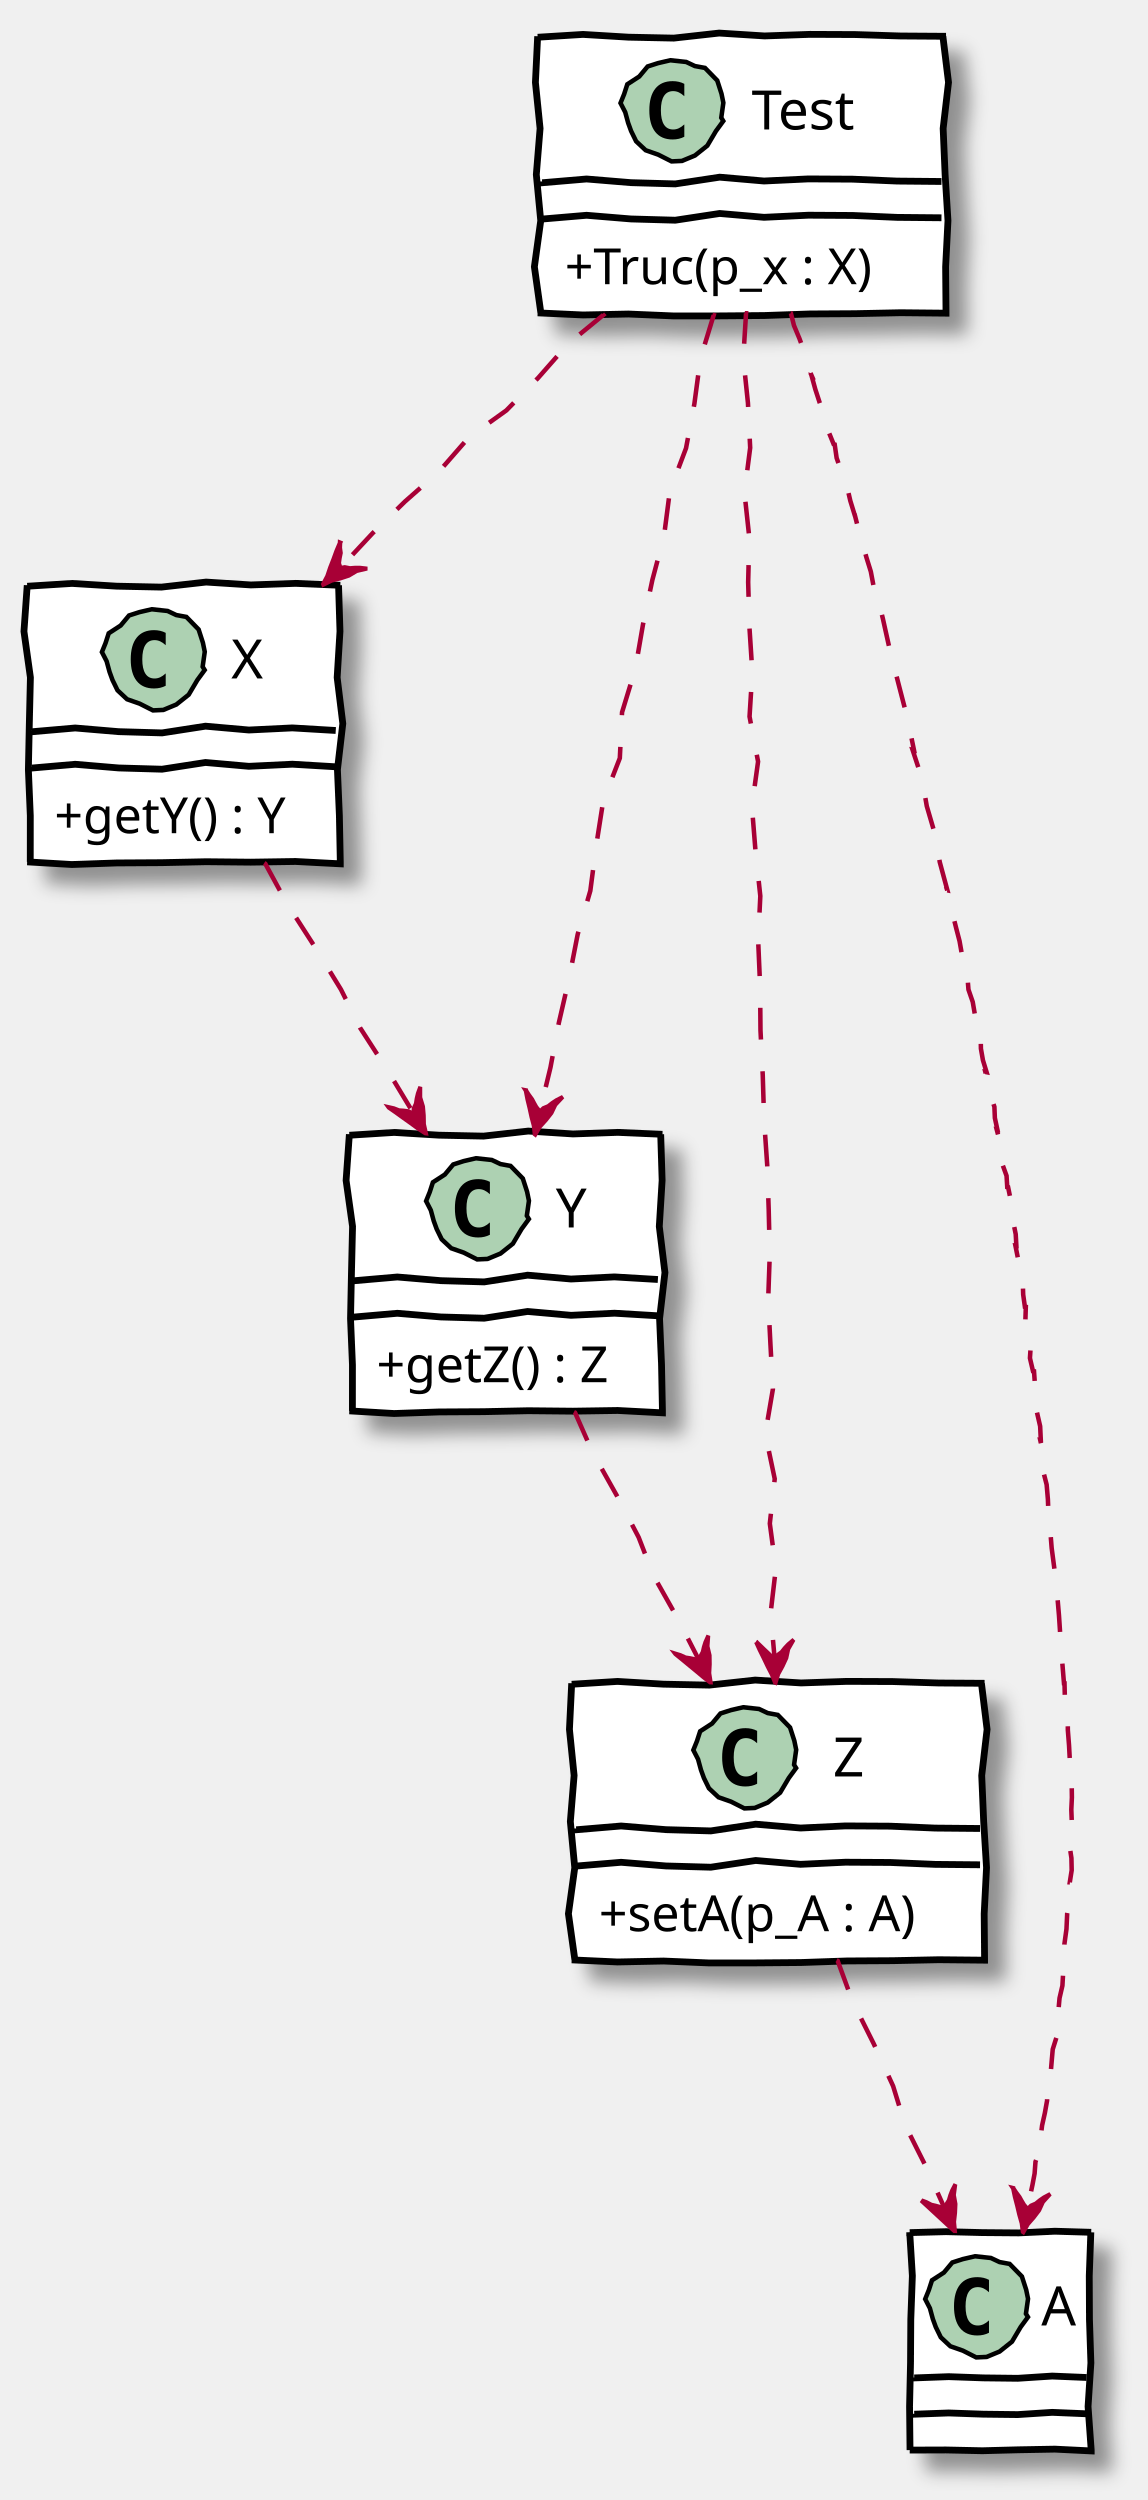
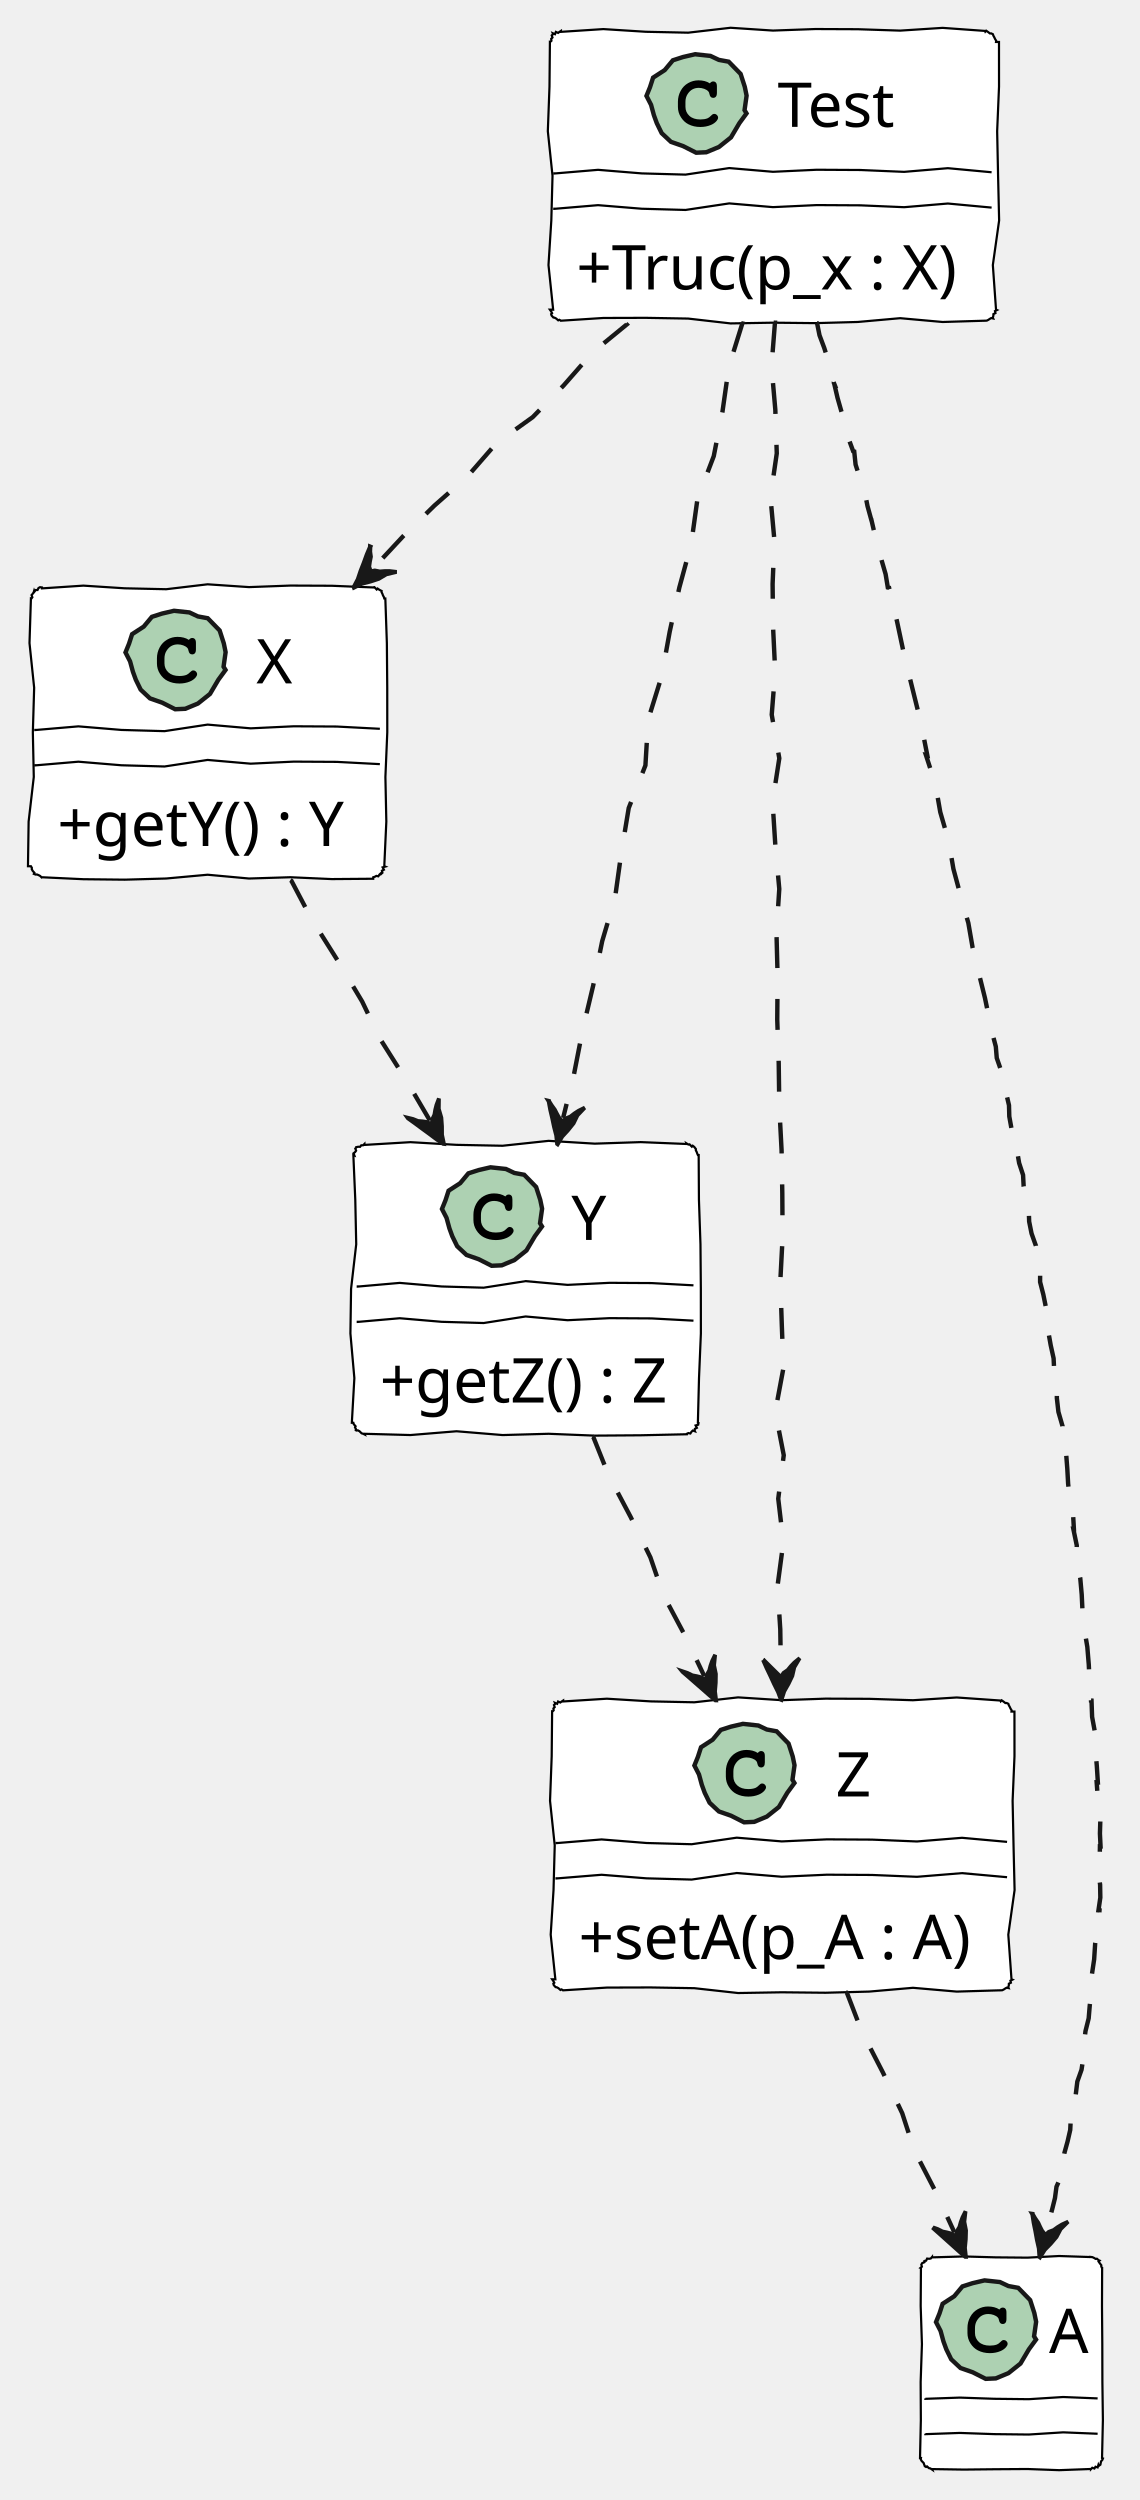
- <svg xmlns="http://www.w3.org/2000/svg" contentScriptType="application/ecmascript" contentStyleType="text/css" height="551px" preserveAspectRatio="none" style="width:253px;height:551px;" version="1.1" viewBox="0 0 253 551" width="253px" zoomAndPan="magnify">
-   <defs>
-     <filter height="300%" id="fm6v992cgkgsv" width="300%" x="-1" y="-1">
-       <feGaussianBlur result="blurOut" stdDeviation="2.0" />
-       <feColorMatrix in="blurOut" result="blurOut2" type="matrix" values="0 0 0 0 0 0 0 0 0 0 0 0 0 0 0 0 0 0 .4 0" />
-       <feOffset dx="4.0" dy="4.0" in="blurOut2" result="blurOut3" />
-       <feBlend in="SourceGraphic" in2="blurOut3" mode="normal" />
-     </filter>
-   </defs>
+ <svg xmlns="http://www.w3.org/2000/svg" contentStyleType="text/css" height="566px" preserveAspectRatio="none" style="width:258px;height:566px;background:#FFFFFF;" version="1.1" viewBox="0 0 258 566" width="258px" zoomAndPan="magnify">
+   <defs />
  <g>
-     <polygon fill="#FFFFFF" filter="url(#fm6v992cgkgsv)" points="118.5,8,118.5,8.21,128.5,7.586,138.5,8.193,148.5,8.4,158.5,7.287,168.5,7.922,178.5,7.574,188.5,7.617,198.5,7.932,208.5,8,207.809,8,209.054,18.159,207.87,28.318,208.302,38.477,208.932,48.637,208.414,58.796,208.5,68.955,208.5,69.023,198.5,68.923,188.5,69.134,178.5,69.194,168.5,69.541,158.5,69.626,148.5,69.634,138.5,69.21,128.5,69.419,118.5,68.955,119.202,68.955,117.779,58.796,119.178,48.637,118.204,38.477,119.034,28.318,118.005,18.159,118.5,8" style="stroke: #000000; stroke-width: 1.5;" />
-     <polygon fill="#ADD1B2" points="159.411,26.676,157.798,28.879,155.891,32.106,153.164,34.28,150.297,35.47,148.012,35.573,145.075,34.086,142.303,33.114,140.2,31.141,139.096,28.883,138.442,27.084,137.801,24.736,136.76,22.715,137.56,20.741,138.26,18.579,140.889,16.869,142.739,14.651,145.028,13.914,147.75,13.28,151.24,13.657,153.152,14.559,155.375,14.967,158.077,17.736,159.019,20.659,159.429,22.653,158.965,25.94" style="stroke: #000000; stroke-width: 1.0;" />
-     <path d="M150.823,30.143 Q150.242,30.442 149.603,30.591 Q148.964,30.741 148.258,30.741 Q145.751,30.741 144.431,29.089 Q143.112,27.437 143.112,24.316 Q143.112,21.186 144.431,19.535 Q145.751,17.883 148.258,17.883 Q148.964,17.883 149.611,18.032 Q150.259,18.182 150.823,18.48 L150.823,21.203 Q150.192,20.622 149.599,20.352 Q149.005,20.082 148.374,20.082 Q147.03,20.082 146.345,21.149 Q145.66,22.216 145.66,24.316 Q145.66,26.408 146.345,27.474 Q147.03,28.541 148.374,28.541 Q149.005,28.541 149.599,28.271 Q150.192,28.002 150.823,27.42 Z " />
-     <text fill="#000000" font-family="sans-serif" font-size="12" lengthAdjust="spacingAndGlyphs" textLength="25" x="165.65" y="28.535">Test</text>
-     <path d="M119.5,40 L119.5,40.28 L129.278,39.448 L139.056,40.258 L148.833,40.533 L158.611,39.049 L168.389,39.896 L178.167,39.431 L187.944,39.489 L197.722,39.909 L207.5,40 " fill="#FFFFFF" style="stroke: #000000; stroke-width: 1.5;" />
-     <path d="M119.5,48 L119.5,48.28 L129.278,47.448 L139.056,48.258 L148.833,48.533 L158.611,47.049 L168.389,47.896 L178.167,47.431 L187.944,47.489 L197.722,47.909 L207.5,48 " fill="#FFFFFF" style="stroke: #000000; stroke-width: 1.5;" />
-     <text fill="#000000" font-family="sans-serif" font-size="11" lengthAdjust="spacingAndGlyphs" textLength="78" x="124.5" y="62.635">+Truc(p_x : X)</text>
-     <polygon fill="#FFFFFF" filter="url(#fm6v992cgkgsv)" points="6,129,6,129.21,15.857,128.586,25.714,129.193,35.571,129.4,45.429,128.287,55.286,128.922,65.143,128.573,75,129,74.617,129,74.932,139.159,74.309,149.318,75.554,159.477,74.37,169.637,74.802,179.796,75,189.955,75,190.387,65.143,189.869,55.286,190.023,45.429,189.923,35.571,190.134,25.714,190.194,15.857,190.541,6,189.955,6.671,189.955,6.679,179.796,6.255,169.637,6.464,159.477,6.702,149.318,5.279,139.159,6,129" style="stroke: #000000; stroke-width: 1.5;" />
-     <polygon fill="#ADD1B2" points="45.111,147.676,43.498,149.879,41.591,153.106,38.864,155.28,35.997,156.47,33.712,156.573,30.775,155.085,28.003,154.114,25.899,152.141,24.796,149.883,24.142,148.084,23.501,145.736,22.46,143.714,23.26,141.741,23.96,139.579,26.589,137.869,28.439,135.651,30.728,134.914,33.45,134.28,36.94,134.657,38.852,135.559,41.075,135.967,43.777,138.736,44.719,141.659,45.129,143.653,44.665,146.94" style="stroke: #000000; stroke-width: 1.0;" />
-     <path d="M36.523,151.143 Q35.942,151.442 35.303,151.591 Q34.664,151.741 33.958,151.741 Q31.451,151.741 30.131,150.089 Q28.812,148.437 28.812,145.316 Q28.812,142.186 30.131,140.535 Q31.451,138.883 33.958,138.883 Q34.664,138.883 35.311,139.032 Q35.959,139.182 36.523,139.481 L36.523,142.203 Q35.892,141.622 35.299,141.352 Q34.705,141.083 34.074,141.083 Q32.73,141.083 32.045,142.149 Q31.36,143.216 31.36,145.316 Q31.36,147.408 32.045,148.474 Q32.73,149.541 34.074,149.541 Q34.705,149.541 35.299,149.271 Q35.892,149.001 36.523,148.42 Z " />
-     <text fill="#000000" font-family="sans-serif" font-size="12" lengthAdjust="spacingAndGlyphs" textLength="8" x="50.95" y="149.535">X</text>
-     <path d="M7,161 L7,161.28 L16.571,160.448 L26.143,161.258 L35.714,161.533 L45.286,160.049 L54.857,160.896 L64.429,160.431 L74,161 " fill="#FFFFFF" style="stroke: #000000; stroke-width: 1.5;" />
-     <path d="M7,169 L7,169.28 L16.571,168.448 L26.143,169.258 L35.714,169.533 L45.286,168.049 L54.857,168.896 L64.429,168.431 L74,169 " fill="#FFFFFF" style="stroke: #000000; stroke-width: 1.5;" />
-     <text fill="#000000" font-family="sans-serif" font-size="11" lengthAdjust="spacingAndGlyphs" textLength="57" x="12" y="183.635">+getY() : Y</text>
-     <polygon fill="#FFFFFF" filter="url(#fm6v992cgkgsv)" points="200.5,492,200.5,492.07,208.5,491.862,216.5,492.064,224.5,492.133,232.5,491.762,240.5,492,240.422,492,240.073,501.6,240.117,511.2,240.432,520.8,239.809,530.4,240.5,540,240.5,540.184,232.5,539.79,224.5,539.934,216.5,540.144,208.5,539.971,200.5,540,200.568,540,200.468,530.4,200.679,520.8,200.739,511.2,201.086,501.6,200.5,492" style="stroke: #000000; stroke-width: 1.5;" />
-     <polygon fill="#ADD1B2" points="226.561,510.676,224.948,512.879,223.041,516.106,220.314,518.28,217.447,519.47,215.162,519.573,212.225,518.086,209.453,517.114,207.35,515.141,206.246,512.883,205.592,511.084,204.951,508.736,203.91,506.714,204.71,504.741,205.41,502.579,208.039,500.87,209.889,498.651,212.178,497.914,214.9,497.28,218.39,497.657,220.302,498.558,222.525,498.967,225.227,501.736,226.169,504.659,226.579,506.653,226.115,509.94" style="stroke: #000000; stroke-width: 1.0;" />
-     <path d="M217.973,514.143 Q217.392,514.442 216.753,514.591 Q216.114,514.741 215.408,514.741 Q212.901,514.741 211.582,513.089 Q210.262,511.437 210.262,508.316 Q210.262,505.187 211.582,503.535 Q212.901,501.883 215.408,501.883 Q216.114,501.883 216.761,502.032 Q217.409,502.182 217.973,502.481 L217.973,505.203 Q217.342,504.622 216.749,504.352 Q216.155,504.082 215.524,504.082 Q214.18,504.082 213.495,505.149 Q212.81,506.216 212.81,508.316 Q212.81,510.408 213.495,511.474 Q214.18,512.541 215.524,512.541 Q216.155,512.541 216.749,512.271 Q217.342,512.001 217.973,511.42 Z " />
-     <text fill="#000000" font-family="sans-serif" font-size="12" lengthAdjust="spacingAndGlyphs" textLength="8" x="229.5" y="512.535">A</text>
-     <path d="M201.5,524 L201.5,524.093 L209.1,523.816 L216.7,524.086 L224.3,524.178 L231.9,523.683 L239.5,524 " fill="#FFFFFF" style="stroke: #000000; stroke-width: 1.5;" />
-     <path d="M201.5,532 L201.5,532.093 L209.1,531.816 L216.7,532.086 L224.3,532.178 L231.9,531.683 L239.5,532 " fill="#FFFFFF" style="stroke: #000000; stroke-width: 1.5;" />
-     <polygon fill="#FFFFFF" filter="url(#fm6v992cgkgsv)" points="77,250,77,250.21,86.857,249.586,96.714,250.193,106.571,250.4,116.429,249.287,126.286,249.922,136.143,249.573,146,250,145.617,250,145.932,260.159,145.309,270.318,146.554,280.478,145.37,290.637,145.802,300.796,146,310.955,146,311.387,136.143,310.869,126.286,311.023,116.429,310.923,106.571,311.134,96.714,311.194,86.857,311.541,77,310.955,77.671,310.955,77.679,300.796,77.255,290.637,77.464,280.478,77.702,270.318,76.279,260.159,77,250" style="stroke: #000000; stroke-width: 1.5;" />
-     <polygon fill="#ADD1B2" points="116.561,268.676,114.948,270.879,113.041,274.106,110.314,276.28,107.447,277.47,105.162,277.573,102.225,276.086,99.453,275.114,97.35,273.141,96.246,270.883,95.592,269.084,94.951,266.736,93.91,264.714,94.71,262.741,95.41,260.579,98.039,258.87,99.889,256.651,102.178,255.914,104.9,255.28,108.39,255.657,110.302,256.558,112.525,256.967,115.227,259.736,116.169,262.659,116.579,264.653,116.115,267.94" style="stroke: #000000; stroke-width: 1.0;" />
-     <path d="M107.973,272.143 Q107.392,272.442 106.753,272.591 Q106.114,272.741 105.408,272.741 Q102.901,272.741 101.582,271.089 Q100.262,269.437 100.262,266.316 Q100.262,263.187 101.582,261.535 Q102.901,259.883 105.408,259.883 Q106.114,259.883 106.761,260.032 Q107.409,260.182 107.973,260.481 L107.973,263.203 Q107.342,262.622 106.749,262.352 Q106.155,262.082 105.524,262.082 Q104.18,262.082 103.495,263.149 Q102.81,264.216 102.81,266.316 Q102.81,268.408 103.495,269.474 Q104.18,270.541 105.524,270.541 Q106.155,270.541 106.749,270.271 Q107.342,270.002 107.973,269.42 Z " />
-     <text fill="#000000" font-family="sans-serif" font-size="12" lengthAdjust="spacingAndGlyphs" textLength="7" x="122.5" y="270.535">Y</text>
-     <path d="M78,282 L78,282.28 L87.571,281.448 L97.143,282.258 L106.714,282.533 L116.286,281.049 L125.857,281.896 L135.429,281.431 L145,282 " fill="#FFFFFF" style="stroke: #000000; stroke-width: 1.5;" />
-     <path d="M78,290 L78,290.28 L87.571,289.448 L97.143,290.258 L106.714,290.533 L116.286,289.049 L125.857,289.896 L135.429,289.431 L145,290 " fill="#FFFFFF" style="stroke: #000000; stroke-width: 1.5;" />
-     <text fill="#000000" font-family="sans-serif" font-size="11" lengthAdjust="spacingAndGlyphs" textLength="57" x="83" y="304.635">+getZ() : Z</text>
-     <polygon fill="#FFFFFF" filter="url(#fm6v992cgkgsv)" points="126,371,126,371.21,136.111,370.586,146.222,371.193,156.333,371.4,166.444,370.287,176.556,370.922,186.667,370.574,196.778,370.616,206.889,370.932,217,371,216.309,371,217.554,381.159,216.37,391.318,216.802,401.478,217.432,411.637,216.914,421.796,217,431.955,217,432.023,206.889,431.923,196.778,432.134,186.667,432.194,176.556,432.541,166.444,432.626,156.333,432.634,146.222,432.21,136.111,432.419,126,431.955,126.702,431.955,125.279,421.796,126.678,411.637,125.704,401.478,126.534,391.318,125.505,381.159,126,371" style="stroke: #000000; stroke-width: 1.5;" />
-     <polygon fill="#ADD1B2" points="175.461,389.676,173.848,391.879,171.941,395.106,169.214,397.28,166.347,398.47,164.062,398.573,161.125,397.086,158.353,396.114,156.25,394.141,155.146,391.883,154.492,390.084,153.851,387.736,152.81,385.714,153.61,383.741,154.31,381.579,156.939,379.87,158.789,377.651,161.078,376.914,163.8,376.28,167.29,376.657,169.202,377.558,171.425,377.967,174.127,380.736,175.069,383.659,175.479,385.653,175.015,388.94" style="stroke: #000000; stroke-width: 1.0;" />
-     <path d="M166.873,393.143 Q166.292,393.442 165.653,393.591 Q165.014,393.741 164.308,393.741 Q161.801,393.741 160.482,392.089 Q159.162,390.437 159.162,387.316 Q159.162,384.187 160.482,382.535 Q161.801,380.883 164.308,380.883 Q165.014,380.883 165.661,381.032 Q166.309,381.182 166.873,381.481 L166.873,384.203 Q166.242,383.622 165.649,383.352 Q165.055,383.082 164.424,383.082 Q163.08,383.082 162.395,384.149 Q161.71,385.216 161.71,387.316 Q161.71,389.408 162.395,390.474 Q163.08,391.541 164.424,391.541 Q165.055,391.541 165.649,391.271 Q166.242,391.002 166.873,390.42 Z " />
-     <text fill="#000000" font-family="sans-serif" font-size="12" lengthAdjust="spacingAndGlyphs" textLength="7" x="183.6" y="391.535">Z</text>
-     <path d="M127,403 L127,403.28 L136.889,402.448 L146.778,403.258 L156.667,403.533 L166.556,402.049 L176.444,402.896 L186.333,402.431 L196.222,402.489 L206.111,402.909 L216,403 " fill="#FFFFFF" style="stroke: #000000; stroke-width: 1.5;" />
-     <path d="M127,411 L127,411.28 L136.889,410.448 L146.778,411.258 L156.667,411.533 L166.556,410.049 L176.444,410.896 L186.333,410.431 L196.222,410.489 L206.111,410.909 L216,411 " fill="#FFFFFF" style="stroke: #000000; stroke-width: 1.5;" />
-     <text fill="#000000" font-family="sans-serif" font-size="11" lengthAdjust="spacingAndGlyphs" textLength="79" x="132" y="425.635">+setA(p_A : A)</text>
-     <path d="M132.78,69.22 L132.975,69.421 L125.21,75.775 L118.587,83.31 L111.592,90.46 L103.374,96.346 L96.777,103.908 L89.267,110.526 L82.121,117.52 L75.29,124.84 " fill="none" style="stroke: #A80036; stroke-width: 1.0; stroke-dasharray: 7.0,7.0;" />
-     <polygon fill="#A80036" points="71.26,128.74,71.284,128.806,73.062,127.933,74.981,127.446,76.855,126.833,78.577,125.807,80.508,125.353,80.508,125.327,79.375,125.193,78.244,125.189,77.114,125.276,75.98,125.05,74.852,125.262,75.037,125.265,74.66,124.127,74.823,122.998,75.051,121.871,74.897,120.737,74.943,119.606,74.964,119.614,74.197,121.429,73.525,123.282,72.807,125.116,72.178,126.986,71.26,128.74" style="stroke: #A80036; stroke-width: 1.0;" />
-     <path d="M174.23,69.03 L174.319,69.06 L174.992,71.734 L176.183,74.584 L177.206,77.376 L177.674,79.981 L178.91,82.846 L178.877,82.835 L179.694,85.797 L180.677,88.813 L181.775,91.865 L182.475,94.79 L183.732,97.894 L183.968,97.964 L184.392,100.936 L185.504,104.112 L186.7,107.314 L187.407,110.37 L188.371,113.503 L188.401,113.51 L189.183,116.599 L190.099,119.722 L190.951,122.828 L191.926,125.968 L192.5,129 L192.79,129.071 L194.583,136.345 L196.189,143.572 L198.069,150.867 L199.962,158.165 L201.448,165.363 L201.137,165.288 L203.213,171.605 L204.263,177.677 L206.094,183.935 L207.121,190.001 L208.806,196.224 L208.777,196.218 L209.761,199.088 L210.052,201.801 L210.752,204.607 L211.486,207.421 L211.972,210.179 L212.153,210.218 L212.544,212.835 L213.245,215.519 L213.445,218.095 L214.391,220.832 L214.841,223.462 L215.08,223.511 L215.555,226.071 L216.15,228.655 L216.193,231.128 L216.64,233.682 L217.445,236.309 L217.174,236.258 L217.894,238.833 L218.309,241.351 L219.167,243.952 L219.268,246.411 L219.819,248.954 L219.668,248.928 L220.354,251.506 L220.397,253.975 L220.897,256.521 L221.844,259.144 L221.995,261.631 L222.186,261.661 L222.72,264.27 L222.658,266.787 L223.342,269.42 L223.864,272.027 L224.007,274.576 L223.799,274.547 L224.341,277.26 L224.815,279.963 L225.422,282.684 L225.51,285.333 L225.888,288.023 L226.092,288.049 L226,290.829 L226.303,293.659 L227.18,296.561 L226.999,299.33 L227.672,302.206 L227.897,302.232 L228.107,305.248 L228.241,308.255 L228.547,311.282 L229.25,314.353 L229.392,317.361 L229.259,317.348 L229.991,320.66 L229.823,323.88 L230.678,327.206 L230.957,330.472 L231.081,333.722 L231.189,333.732 L231.785,341.18 L232.77,348.663 L233.404,356.114 L233.891,363.551 L234.5,371 L234.619,371.009 L234.702,374.421 L235.338,377.875 L235.349,381.281 L235.617,384.707 L235.801,388.126 L235.53,388.118 L235.705,390.795 L236.205,393.482 L236.244,396.154 L236.118,398.822 L236.221,401.496 L236.078,401.491 L236.036,404.167 L235.74,406.835 L236.141,409.525 L236.198,412.204 L235.781,414.868 L236.014,414.885 L235.833,418.317 L235.208,421.716 L235.051,425.15 L234.584,428.561 L234.5,432 L234.626,432.013 L234.316,434.815 L234.158,437.634 L233.519,440.402 L233.268,443.21 L233.035,446.021 L233.23,446.048 L232.892,448.891 L232.024,451.662 L231.772,454.517 L231.531,457.374 L231.072,460.201 L230.805,460.157 L230.777,462.975 L230.285,465.716 L229.678,468.438 L229.334,471.204 L228.822,473.941 L229.14,474 L228.219,476.456 L228.027,479.046 L227.548,481.584 L227.007,484.11 L226.49,486.64 " fill="none" style="stroke: #A80036; stroke-width: 1.0; stroke-dasharray: 7.0,7.0;" />
-     <polygon fill="#A80036" points="225.47,491.88,225.527,491.92,226.492,490.19,227.792,488.697,228.983,487.127,229.815,485.303,231.144,483.83,231.129,483.808,230.125,484.341,229.192,484.982,228.31,485.698,227.255,486.155,226.442,486.976,226.596,487.078,225.639,485.918,225.129,485.058,224.674,484.235,223.902,483.198,223.297,482.274,223.319,482.279,223.721,484.193,224.224,486.13,224.678,488.055,225.226,490.002,225.47,491.88" style="stroke: #A80036; stroke-width: 1.0;" />
-     <path d="M157.02,69.41 L157.294,69.469 L154.367,79.046 L153.045,88.97 L151.201,98.781 L147.637,108.22 L146.352,118.152 L143.784,127.806 L141.727,137.571 L140.024,147.413 L137.099,156.99 L136.608,167.094 L132.952,176.513 L131.402,186.387 L130.109,196.318 L127.322,205.925 L125.409,215.721 L123.165,225.445 L121.326,235.258 L118.98,244.96 " fill="none" style="stroke: #A80036; stroke-width: 1.0; stroke-dasharray: 7.0,7.0;" />
-     <polygon fill="#A80036" points="117.9,249.97,117.957,250.011,118.951,248.298,120.277,246.828,121.495,245.278,122.358,243.469,123.713,242.019,123.699,241.998,122.685,242.513,121.741,243.137,120.847,243.839,119.784,244.277,118.957,245.083,119.112,245.183,118.168,244.018,117.677,243.145,117.24,242.308,116.483,241.263,115.894,240.328,115.916,240.332,116.285,242.254,116.754,244.197,117.176,246.129,117.69,248.081,117.9,249.97" style="stroke: #A80036; stroke-width: 1.0;" />
-     <path d="M164.15,69.04 L164.43,69.046 L163.817,78.908 L164.846,88.806 L165.34,98.692 L164.075,108.539 L165.141,118.438 L164.895,128.307 L165.172,138.189 L165.811,148.078 L165.199,157.94 L167.078,167.856 L165.719,177.701 L166.514,187.594 L167.573,197.493 L167.102,207.357 L167.526,217.242 L167.611,227.119 L168.111,237.005 L168.411,246.887 L169.092,256.777 L169.424,266.66 L169.655,276.54 L169.307,286.408 L169.805,296.294 L170.342,306.181 L168.664,316.019 L170.749,325.94 L169.668,335.791 L170.994,345.696 L169.841,355.545 L170.72,365.44 " fill="none" style="stroke: #A80036; stroke-width: 1.0; stroke-dasharray: 7.0,7.0;" />
-     <polygon fill="#A80036" points="170.84,370.8,170.905,370.827,171.476,368.931,172.427,367.194,173.254,365.405,173.676,363.445,174.659,361.722,174.641,361.704,173.773,362.439,172.999,363.265,172.291,364.154,171.358,364.825,170.74,365.801,170.868,365.934,169.779,364.866,169.063,364.186,168.392,363.553,167.457,362.645,166.661,361.882,166.681,361.891,167.487,363.661,168.386,365.474,169.24,367.267,170.181,369.099,170.84,370.8" style="stroke: #A80036; stroke-width: 1.0;" />
-     <path d="M58.23,190.22 L58.471,190.364 L63.242,199.134 L69.425,208.745 L75.148,218.083 L79.36,226.519 L85.574,236.15 L91.15,245.4 " fill="none" style="stroke: #A80036; stroke-width: 1.0; stroke-dasharray: 7.0,7.0;" />
-     <polygon fill="#A80036" points="93.75,249.74,93.82,249.748,93.376,247.768,93.34,245.837,93.171,243.89,92.565,241.89,92.564,239.963,92.539,239.957,92.15,241.025,91.888,242.126,91.714,243.249,91.236,244.295,91.184,245.449,91.229,245.628,90.035,244.969,88.973,244.833,87.927,244.76,86.788,244.317,85.698,244.069,85.711,244.087,87.302,245.194,88.953,246.386,90.575,247.537,92.252,248.765,93.75,249.74" style="stroke: #A80036; stroke-width: 1.0;" />
-     <path d="M126.49,311.22 L126.74,311.346 L130.595,320.093 L135.917,329.579 L140.761,338.825 L144.034,347.279 L149.389,356.782 L154.08,365.95 " fill="none" style="stroke: #A80036; stroke-width: 1.0; stroke-dasharray: 7.0,7.0;" />
-     <polygon fill="#A80036" points="156.5,370.74,156.57,370.743,156.265,368.766,156.37,366.808,156.342,364.844,155.875,362.859,156.015,360.903,155.99,360.895,155.526,361.933,155.186,363.012,154.933,364.12,154.382,365.13,154.247,366.276,154.304,366.452,153.107,365.723,152.077,365.507,151.068,365.352,149.939,364.835,148.874,364.508,148.888,364.526,150.392,365.746,151.962,367.047,153.5,368.309,155.098,369.645,156.5,370.74" style="stroke: #A80036; stroke-width: 1.0;" />
-     <path d="M184.37,432.06 L184.627,432.172 L187.858,441.009 L192.596,450.503 L196.844,459.783 L199.478,468.36 L204.25,477.869 L208.34,487.08 " fill="none" style="stroke: #A80036; stroke-width: 1.0; stroke-dasharray: 7.0,7.0;" />
-     <polygon fill="#A80036" points="210.34,491.67,210.41,491.671,210.221,489.699,210.442,487.731,210.53,485.762,210.178,483.789,210.434,481.822,210.41,481.812,209.886,482.821,209.483,483.879,209.165,484.969,208.555,485.945,208.353,487.082,208.421,487.253,207.224,486.47,206.225,486.188,205.25,485.967,204.135,485.39,203.093,485,203.108,485.017,204.535,486.327,206.032,487.712,207.495,489.061,209.023,490.48,210.34,491.67" style="stroke: #A80036; stroke-width: 1.0;" />
+     <g id="elem_Test">
+       <polygon fill="#FFFFFF" points="127,7,127,7.21,136.6,6.586,146.2,7.193,155.8,7.4,165.4,6.287,175,6.922,184.6,6.574,194.2,6.617,203.8,6.932,213.4,6.309,223,7,223.071,7.17,223.273,6.952,223.682,7.232,224.116,7.572,224.403,7.559,224.768,7.732,224.789,7.741,224.904,8.082,225.116,8.462,225.281,8.823,225.534,9.221,225.5,9.5,226.171,9.5,226.179,19.602,225.755,29.703,225.964,39.805,226.202,49.906,224.779,60.008,225.5,70.109,225.709,70.196,225.262,70.425,225.371,70.885,224.908,71.107,224.893,71.515,224.768,71.877,224.862,72.106,224.408,72.009,224.074,72.203,223.75,72.421,223.407,72.591,223,72.609,223,72.606,213.4,72.897,203.8,72.037,194.2,72.894,184.6,73.158,175,73.054,165.4,73.222,155.8,72.126,146.2,71.957,136.6,71.988,127,72.609,126.993,72.591,126.621,72.402,126.38,72.526,125.917,72.116,125.542,71.918,125.232,71.877,125.302,71.906,124.88,71.439,124.779,71.104,124.993,70.899,124.781,70.519,124.5,70.109,125.234,70.109,124.178,60.008,124.819,49.906,125.09,39.805,124.028,29.703,124.404,19.602,124.5,9.5,124.539,9.516,124.847,9.23,124.792,8.792,125.082,8.498,124.915,8.015,125.232,7.732,125.146,7.524,125.65,7.741,125.848,7.219,126.358,7.45,126.673,7.21,127,7" style="stroke:#000000;stroke-width:0.5;" />
+       <polygon fill="#ADD1B2" points="169.011,25.676,167.398,27.879,165.491,31.106,162.764,33.28,159.897,34.47,157.612,34.573,154.675,33.086,151.903,32.114,149.799,30.141,148.696,27.883,148.042,26.084,147.401,23.736,146.36,21.715,147.16,19.741,147.86,17.579,150.489,15.87,152.339,13.651,154.628,12.914,157.35,12.28,160.84,12.657,162.752,13.559,164.975,13.967,167.677,16.736,168.619,19.659,169.029,21.653,168.565,24.94" style="stroke:#181818;stroke-width:1.0;" />
+       <path d="M160.716,18.875 Q160.872,18.656 161.059,18.547 Q161.247,18.438 161.466,18.438 Q161.841,18.438 162.075,18.695 Q162.309,18.953 162.309,19.562 L162.309,21.016 Q162.309,21.625 162.075,21.891 Q161.841,22.156 161.466,22.156 Q161.122,22.156 160.919,21.953 Q160.716,21.766 160.606,21.25 Q160.559,20.891 160.372,20.703 Q160.044,20.328 159.434,20.109 Q158.825,19.891 158.2,19.891 Q157.434,19.891 156.802,20.219 Q156.169,20.547 155.677,21.297 Q155.184,22.047 155.184,23.078 L155.184,24.172 Q155.184,25.406 156.075,26.227 Q156.966,27.047 158.559,27.047 Q159.497,27.047 160.153,26.797 Q160.544,26.641 160.966,26.203 Q161.231,25.938 161.38,25.859 Q161.528,25.781 161.731,25.781 Q162.059,25.781 162.317,26.039 Q162.575,26.297 162.575,26.641 Q162.575,26.984 162.231,27.391 Q161.731,27.969 160.934,28.297 Q159.856,28.75 158.559,28.75 Q157.044,28.75 155.841,28.125 Q154.856,27.625 154.169,26.555 Q153.481,25.484 153.481,24.203 L153.481,23.047 Q153.481,21.719 154.098,20.57 Q154.716,19.422 155.809,18.805 Q156.903,18.188 158.137,18.188 Q158.872,18.188 159.52,18.352 Q160.169,18.516 160.716,18.875 Z " fill="#000000" />
+       <text fill="#000000" font-family="sans-serif" font-size="14" lengthAdjust="spacing" textLength="28" x="176.05" y="28.729">Test</text>
+       <path d="M125.5,39 L125.5,39.28 L135.4,38.448 L145.3,39.258 L155.2,39.533 L165.1,38.049 L175,38.896 L184.9,38.431 L194.8,38.489 L204.7,38.909 L214.6,38.078 L224.5,39 " fill="#FFFFFF" style="stroke:#000000;stroke-width:0.5;" />
+       <path d="M125.5,47 L125.5,47.28 L135.4,46.448 L145.3,47.258 L155.2,47.533 L165.1,46.049 L175,46.896 L184.9,46.431 L194.8,46.489 L204.7,46.909 L214.6,46.078 L224.5,47 " fill="#FFFFFF" style="stroke:#000000;stroke-width:0.5;" />
+       <text fill="#000000" font-family="sans-serif" font-size="14" lengthAdjust="spacing" textLength="89" x="130.5" y="65.533">+Truc(p_x : X)</text>
+     </g>
+     <g id="elem_X">
+       <polygon fill="#FFFFFF" points="9.5,133,9.5,133.21,18.875,132.586,28.25,133.193,37.625,133.4,47,132.287,56.375,132.922,65.75,132.573,75.125,132.617,84.5,133,84.491,132.979,84.765,132.934,85.278,133.463,85.48,133.245,85.889,133.525,86.268,133.732,86.401,133.787,86.388,134.075,86.582,134.448,86.697,134.789,86.909,135.169,87,135.5,87.239,135.5,87.586,145.602,87.671,155.703,87.679,165.805,87.255,175.906,87.464,186.008,87,196.109,87.216,196.199,86.632,196.371,86.916,196.903,86.469,197.132,86.579,197.592,86.268,197.877,86.205,197.725,85.906,198.002,85.655,198.398,85.201,198.302,84.867,198.495,84.5,198.609,84.5,198.948,75.125,199.026,65.75,198.606,56.375,198.897,47,198.037,37.625,198.894,28.25,199.158,18.875,199.054,9.5,198.609,9.578,198.798,9.085,198.314,8.71,198.116,8.36,197.979,8.078,198.006,7.732,197.877,7.672,197.852,7.796,197.611,7.386,197.148,7.187,196.773,7.217,196.492,7,196.109,6.333,196.109,6.481,186.008,7.649,175.906,7.436,165.805,7.734,155.703,6.678,145.602,7,135.5,7.098,135.541,7.328,135.222,7.147,134.733,7.41,134.427,7.625,134.102,7.732,133.732,7.815,133.933,8.085,133.584,8.498,133.582,8.722,133.122,9.06,132.938,9.5,133" style="stroke:#000000;stroke-width:0.5;" />
+       <polygon fill="#ADD1B2" points="51.061,151.676,49.448,153.879,47.541,157.106,44.814,159.28,41.947,160.47,39.662,160.573,36.725,159.085,33.953,158.114,31.849,156.141,30.746,153.883,30.092,152.084,29.451,149.736,28.41,147.714,29.21,145.741,29.91,143.579,32.539,141.869,34.389,139.651,36.678,138.914,39.4,138.28,42.89,138.657,44.802,139.559,47.025,139.967,49.727,142.736,50.669,145.659,51.079,147.653,50.615,150.94" style="stroke:#181818;stroke-width:1.0;" />
+       <path d="M42.766,144.875 Q42.922,144.656 43.109,144.547 Q43.297,144.438 43.516,144.438 Q43.891,144.438 44.125,144.695 Q44.359,144.953 44.359,145.562 L44.359,147.016 Q44.359,147.625 44.125,147.891 Q43.891,148.156 43.516,148.156 Q43.172,148.156 42.969,147.953 Q42.766,147.766 42.656,147.25 Q42.609,146.891 42.422,146.703 Q42.094,146.328 41.484,146.109 Q40.875,145.891 40.25,145.891 Q39.484,145.891 38.852,146.219 Q38.219,146.547 37.727,147.297 Q37.234,148.047 37.234,149.078 L37.234,150.172 Q37.234,151.406 38.125,152.227 Q39.016,153.047 40.609,153.047 Q41.547,153.047 42.203,152.797 Q42.594,152.641 43.016,152.203 Q43.281,151.938 43.43,151.859 Q43.578,151.781 43.781,151.781 Q44.109,151.781 44.367,152.039 Q44.625,152.297 44.625,152.641 Q44.625,152.984 44.281,153.391 Q43.781,153.969 42.984,154.297 Q41.906,154.75 40.609,154.75 Q39.094,154.75 37.891,154.125 Q36.906,153.625 36.219,152.555 Q35.531,151.484 35.531,150.203 L35.531,149.047 Q35.531,147.719 36.148,146.57 Q36.766,145.422 37.859,144.805 Q38.953,144.188 40.188,144.188 Q40.922,144.188 41.57,144.352 Q42.219,144.516 42.766,144.875 Z " fill="#000000" />
+       <text fill="#000000" font-family="sans-serif" font-size="14" lengthAdjust="spacing" textLength="8" x="58" y="154.728">X</text>
+       <path d="M8,165 L8,165.28 L17.75,164.448 L27.5,165.258 L37.25,165.533 L47,164.049 L56.75,164.896 L66.5,164.431 L76.25,164.489 L86,165 " fill="#FFFFFF" style="stroke:#000000;stroke-width:0.5;" />
+       <path d="M8,173 L8,173.28 L17.75,172.448 L27.5,173.258 L37.25,173.533 L47,172.049 L56.75,172.896 L66.5,172.431 L76.25,172.489 L86,173 " fill="#FFFFFF" style="stroke:#000000;stroke-width:0.5;" />
+       <text fill="#000000" font-family="sans-serif" font-size="14" lengthAdjust="spacing" textLength="68" x="13" y="191.533">+getY() : Y</text>
+     </g>
+     <g id="elem_A">
+       <polygon fill="#FFFFFF" points="211,511,211,511.07,218.2,510.862,225.4,511.064,232.6,511.133,239.8,510.762,247,511,246.99,510.976,247.299,511.015,247.658,511.175,248.052,511.418,248.326,511.373,248.768,511.732,248.938,511.803,248.72,512.005,249,512.414,249.34,512.848,249.327,513.135,249.5,513.5,249.523,513.5,249.489,522.1,249.56,530.7,249.58,539.3,249.695,547.9,249.5,556.5,249.707,556.586,249.563,556.94,249.286,557.24,249.203,557.62,249.131,558.004,248.768,558.268,248.676,558.046,248.501,558.623,248.023,558.469,247.775,558.871,247.29,558.701,247,559,247,558.977,239.8,559.247,232.6,558.984,225.4,559.035,218.2,559.113,211,559,211.053,559.128,210.646,558.852,210.329,558.796,209.866,558.384,209.622,558.502,209.232,558.268,209.401,558.338,209.223,557.971,209.128,557.639,208.644,557.145,208.446,556.77,208.5,556.5,208.293,556.5,208.48,547.9,208.435,539.3,208.727,530.7,208.442,522.1,208.5,513.5,208.394,513.456,208.717,513.176,208.588,512.708,208.78,512.373,209.286,512.169,209.232,511.732,209.288,511.866,209.679,511.812,209.898,511.34,210.334,511.391,210.722,511.328,211,511" style="stroke:#000000;stroke-width:0.5;" />
+       <polygon fill="#ADD1B2" points="234.561,529.676,232.948,531.879,231.041,535.106,228.314,537.28,225.447,538.47,223.162,538.573,220.225,537.086,217.453,536.114,215.35,534.141,214.246,531.883,213.592,530.085,212.951,527.736,211.91,525.715,212.71,523.741,213.41,521.579,216.039,519.87,217.889,517.651,220.178,516.914,222.9,516.28,226.39,516.657,228.302,517.558,230.525,517.967,233.227,520.736,234.169,523.659,234.579,525.653,234.115,528.94" style="stroke:#181818;stroke-width:1.0;" />
+       <path d="M226.266,522.875 Q226.422,522.656 226.609,522.547 Q226.797,522.438 227.016,522.438 Q227.391,522.438 227.625,522.695 Q227.859,522.953 227.859,523.562 L227.859,525.016 Q227.859,525.625 227.625,525.891 Q227.391,526.156 227.016,526.156 Q226.672,526.156 226.469,525.953 Q226.266,525.766 226.156,525.25 Q226.109,524.891 225.922,524.703 Q225.594,524.328 224.984,524.109 Q224.375,523.891 223.75,523.891 Q222.984,523.891 222.352,524.219 Q221.719,524.547 221.227,525.297 Q220.734,526.047 220.734,527.078 L220.734,528.172 Q220.734,529.406 221.625,530.227 Q222.516,531.047 224.109,531.047 Q225.047,531.047 225.703,530.797 Q226.094,530.641 226.516,530.203 Q226.781,529.938 226.93,529.859 Q227.078,529.781 227.281,529.781 Q227.609,529.781 227.867,530.039 Q228.125,530.297 228.125,530.641 Q228.125,530.984 227.781,531.391 Q227.281,531.969 226.484,532.297 Q225.406,532.75 224.109,532.75 Q222.594,532.75 221.391,532.125 Q220.406,531.625 219.719,530.555 Q219.031,529.484 219.031,528.203 L219.031,527.047 Q219.031,525.719 219.648,524.57 Q220.266,523.422 221.359,522.805 Q222.453,522.188 223.688,522.188 Q224.422,522.188 225.07,522.352 Q225.719,522.516 226.266,522.875 Z " fill="#000000" />
+       <text fill="#000000" font-family="sans-serif" font-size="14" lengthAdjust="spacing" textLength="9" x="237.5" y="532.729">A</text>
+       <path d="M209.5,543 L209.5,543.093 L217.3,542.816 L225.1,543.086 L232.9,543.178 L240.7,542.683 L248.5,543 " fill="#FFFFFF" style="stroke:#000000;stroke-width:0.5;" />
+       <path d="M209.5,551 L209.5,551.093 L217.3,550.816 L225.1,551.086 L232.9,551.178 L240.7,550.683 L248.5,551 " fill="#FFFFFF" style="stroke:#000000;stroke-width:0.5;" />
+     </g>
+     <g id="elem_Y">
+       <polygon fill="#FFFFFF" points="82.5,259,82.5,259.21,92.929,258.586,103.357,259.193,113.786,259.4,124.214,258.287,134.643,258.922,145.071,258.574,155.5,259,155.451,258.882,155.845,259.125,156.119,259.08,156.631,259.61,156.834,259.392,157.268,259.732,157.207,259.707,157.547,260.141,157.534,260.428,157.728,260.802,157.844,261.142,158,261.5,158.179,261.5,158.239,271.602,158.586,281.703,158.671,291.805,158.679,301.906,158.255,312.008,158,322.109,158.143,322.168,158.07,322.553,157.485,322.724,157.77,323.257,157.323,323.486,157.268,323.877,157.336,324.041,156.851,323.871,156.552,324.149,156.302,324.545,155.847,324.448,155.5,324.609,155.5,324.715,145.071,324.948,134.643,325.026,124.214,324.606,113.786,324.897,103.357,324.037,92.929,324.894,82.5,324.609,82.57,324.778,82.203,324.6,81.871,324.505,81.378,324.021,81.003,323.823,80.732,323.877,80.541,323.798,80.568,323.516,80.379,323.145,80.503,322.903,80.093,322.441,80,322.109,79.657,322.109,80.228,312.008,79.333,301.906,79.481,291.805,80.649,281.703,80.436,271.602,80,261.5,80.226,261.594,80.047,261.105,80.391,260.834,80.621,260.515,80.44,260.026,80.732,259.732,80.72,259.703,81.102,259.625,81.522,259.64,81.792,259.292,82.206,259.289,82.5,259" style="stroke:#000000;stroke-width:0.5;" />
+       <polygon fill="#ADD1B2" points="122.711,277.676,121.098,279.879,119.191,283.106,116.464,285.28,113.597,286.47,111.312,286.573,108.375,285.086,105.603,284.114,103.499,282.141,102.396,279.883,101.742,278.084,101.101,275.736,100.06,273.714,100.86,271.741,101.56,269.579,104.189,267.87,106.039,265.651,108.328,264.914,111.05,264.28,114.54,264.657,116.452,265.558,118.675,265.967,121.377,268.736,122.319,271.659,122.729,273.653,122.265,276.94" style="stroke:#181818;stroke-width:1.0;" />
+       <path d="M114.416,270.875 Q114.572,270.656 114.759,270.547 Q114.947,270.438 115.166,270.438 Q115.541,270.438 115.775,270.695 Q116.009,270.953 116.009,271.562 L116.009,273.016 Q116.009,273.625 115.775,273.891 Q115.541,274.156 115.166,274.156 Q114.822,274.156 114.619,273.953 Q114.416,273.766 114.306,273.25 Q114.259,272.891 114.072,272.703 Q113.744,272.328 113.134,272.109 Q112.525,271.891 111.9,271.891 Q111.134,271.891 110.502,272.219 Q109.869,272.547 109.377,273.297 Q108.884,274.047 108.884,275.078 L108.884,276.172 Q108.884,277.406 109.775,278.227 Q110.666,279.047 112.259,279.047 Q113.197,279.047 113.853,278.797 Q114.244,278.641 114.666,278.203 Q114.931,277.938 115.08,277.859 Q115.228,277.781 115.431,277.781 Q115.759,277.781 116.017,278.039 Q116.275,278.297 116.275,278.641 Q116.275,278.984 115.931,279.391 Q115.431,279.969 114.634,280.297 Q113.556,280.75 112.259,280.75 Q110.744,280.75 109.541,280.125 Q108.556,279.625 107.869,278.555 Q107.181,277.484 107.181,276.203 L107.181,275.047 Q107.181,273.719 107.798,272.57 Q108.416,271.422 109.509,270.805 Q110.603,270.188 111.838,270.188 Q112.572,270.188 113.22,270.352 Q113.869,270.516 114.416,270.875 Z " fill="#000000" />
+       <text fill="#000000" font-family="sans-serif" font-size="14" lengthAdjust="spacing" textLength="9" x="129.35" y="280.728">Y</text>
+       <path d="M81,291 L81,291.28 L90.5,290.448 L100,291.258 L109.5,291.533 L119,290.049 L128.5,290.896 L138,290.431 L147.5,290.489 L157,291 " fill="#FFFFFF" style="stroke:#000000;stroke-width:0.5;" />
+       <path d="M81,299 L81,299.28 L90.5,298.448 L100,299.258 L109.5,299.533 L119,298.049 L128.5,298.896 L138,298.431 L147.5,298.489 L157,299 " fill="#FFFFFF" style="stroke:#000000;stroke-width:0.5;" />
+       <text fill="#000000" font-family="sans-serif" font-size="14" lengthAdjust="spacing" textLength="66" x="86" y="317.533">+getZ() : Z</text>
+     </g>
+     <g id="elem_Z">
+       <polygon fill="#FFFFFF" points="127.5,385,127.5,385.21,137.4,384.586,147.3,385.193,157.2,385.4,167.1,384.287,177,384.922,186.9,384.574,196.8,384.616,206.7,384.932,216.6,384.309,226.5,385,226.571,385.171,226.773,384.952,227.182,385.232,227.616,385.572,227.903,385.559,228.268,385.732,228.289,385.741,228.404,386.082,228.616,386.462,228.781,386.823,229.034,387.221,229,387.5,229.671,387.5,229.679,397.602,229.255,407.703,229.464,417.805,229.702,427.906,228.279,438.008,229,448.109,229.209,448.196,228.762,448.425,228.871,448.885,228.408,449.107,228.393,449.515,228.268,449.877,228.362,450.106,227.908,450.009,227.574,450.202,227.25,450.421,226.907,450.591,226.5,450.609,226.5,450.606,216.6,450.897,206.7,450.037,196.8,450.894,186.9,451.158,177,451.054,167.1,451.222,157.2,450.126,147.3,449.957,137.4,449.988,127.5,450.609,127.493,450.591,127.121,450.402,126.88,450.526,126.417,450.116,126.042,449.918,125.732,449.877,125.802,449.906,125.38,449.438,125.279,449.104,125.493,448.899,125.281,448.519,125,448.109,125.734,448.109,124.678,438.008,125.319,427.906,125.59,417.805,124.528,407.703,124.904,397.602,125,387.5,125.039,387.516,125.347,387.23,125.292,386.792,125.582,386.498,125.415,386.015,125.732,385.732,125.646,385.524,126.15,385.741,126.348,385.219,126.858,385.45,127.173,385.21,127.5,385" style="stroke:#000000;stroke-width:0.5;" />
+       <polygon fill="#ADD1B2" points="179.861,403.676,178.248,405.879,176.341,409.106,173.614,411.28,170.747,412.47,168.462,412.573,165.525,411.086,162.753,410.114,160.649,408.141,159.546,405.883,158.892,404.084,158.251,401.736,157.21,399.714,158.01,397.741,158.71,395.579,161.339,393.87,163.189,391.651,165.478,390.914,168.2,390.28,171.69,390.657,173.602,391.558,175.825,391.967,178.527,394.736,179.469,397.659,179.879,399.653,179.415,402.94" style="stroke:#181818;stroke-width:1.0;" />
+       <path d="M171.566,396.875 Q171.722,396.656 171.909,396.547 Q172.097,396.438 172.316,396.438 Q172.691,396.438 172.925,396.695 Q173.159,396.953 173.159,397.562 L173.159,399.016 Q173.159,399.625 172.925,399.891 Q172.691,400.156 172.316,400.156 Q171.972,400.156 171.769,399.953 Q171.566,399.766 171.456,399.25 Q171.409,398.891 171.222,398.703 Q170.894,398.328 170.284,398.109 Q169.675,397.891 169.05,397.891 Q168.284,397.891 167.652,398.219 Q167.019,398.547 166.527,399.297 Q166.034,400.047 166.034,401.078 L166.034,402.172 Q166.034,403.406 166.925,404.227 Q167.816,405.047 169.409,405.047 Q170.347,405.047 171.003,404.797 Q171.394,404.641 171.816,404.203 Q172.081,403.938 172.23,403.859 Q172.378,403.781 172.581,403.781 Q172.909,403.781 173.167,404.039 Q173.425,404.297 173.425,404.641 Q173.425,404.984 173.081,405.391 Q172.581,405.969 171.784,406.297 Q170.706,406.75 169.409,406.75 Q167.894,406.75 166.691,406.125 Q165.706,405.625 165.019,404.555 Q164.331,403.484 164.331,402.203 L164.331,401.047 Q164.331,399.719 164.948,398.57 Q165.566,397.422 166.659,396.805 Q167.753,396.188 168.988,396.188 Q169.722,396.188 170.37,396.352 Q171.019,396.516 171.566,396.875 Z " fill="#000000" />
+       <text fill="#000000" font-family="sans-serif" font-size="14" lengthAdjust="spacing" textLength="8" x="189.2" y="406.728">Z</text>
+       <path d="M126,417 L126,417.28 L136.2,416.448 L146.4,417.258 L156.6,417.533 L166.8,416.049 L177,416.896 L187.2,416.431 L197.4,416.489 L207.6,416.909 L217.8,416.078 L228,417 " fill="#FFFFFF" style="stroke:#000000;stroke-width:0.5;" />
+       <path d="M126,425 L126,425.28 L136.2,424.448 L146.4,425.258 L156.6,425.533 L166.8,424.049 L177,424.896 L187.2,424.431 L197.4,424.489 L207.6,424.909 L217.8,424.078 L228,425 " fill="#FFFFFF" style="stroke:#000000;stroke-width:0.5;" />
+       <text fill="#000000" font-family="sans-serif" font-size="14" lengthAdjust="spacing" textLength="92" x="131" y="443.533">+setA(p_A : A)</text>
+     </g>
+     <g id="link_Test_X">
+       <path d="M141.7,73.26 L141.895,73.461 L134.158,79.797 L127.564,87.314 L120.598,94.445 L112.407,100.314 L105.839,107.857 L98.358,114.457 L91.24,121.432 L84.438,128.734 " fill="none" style="stroke:#181818;stroke-width:1.0;stroke-dasharray:7.0,7.0;" />
+       <polygon fill="#181818" points="80.13,132.91,80.154,132.976,81.932,132.102,83.851,131.614,85.724,131,87.445,129.973,89.376,129.518,89.376,129.492,88.243,129.358,87.112,129.355,85.982,129.442,84.848,129.217,83.72,129.43,83.905,129.433,83.528,128.295,83.689,127.166,83.917,126.038,83.762,124.904,83.808,123.774,83.829,123.782,83.063,125.597,82.392,127.451,81.675,129.285,81.047,131.156,80.13,132.91" style="stroke:#181818;stroke-width:1.0;" />
+     </g>
+     <g id="link_Test_A">
+       <path d="M184.9,73.16 L184.99,73.186 L185.534,75.898 L186.605,78.763 L187.504,81.578 L187.84,84.229 L188.956,87.107 L188.922,87.098 L189.613,90.065 L190.472,93.08 L191.447,96.127 L192.02,99.062 L193.156,102.154 L193.394,102.217 L193.705,105.184 L194.71,108.335 L195.8,111.509 L196.398,114.552 L197.254,117.664 L197.283,117.671 L197.989,120.728 L198.829,123.817 L199.605,126.891 L200.504,129.994 L201,133 L201.29,133.068 L203.083,140.673 L204.687,148.233 L206.566,155.858 L208.458,163.486 L209.943,171.018 L209.631,170.944 L211.768,177.527 L212.877,183.866 L214.768,190.391 L215.854,196.725 L217.6,203.215 L217.57,203.209 L219.232,208.961 L220.201,214.553 L221.579,220.24 L222.992,225.935 L224.156,231.572 L224.337,231.612 L224.74,234.243 L225.451,236.942 L225.663,239.531 L226.62,242.284 L227.081,244.928 L227.32,244.978 L227.819,247.596 L228.436,250.239 L228.503,252.768 L228.973,255.38 L229.801,258.066 L229.53,258.014 L230.283,260.695 L230.731,263.317 L231.622,266.024 L231.756,268.585 L232.34,271.233 L232.19,271.207 L232.916,273.94 L233,276.559 L233.541,279.26 L234.529,282.039 L234.721,284.677 L234.912,284.708 L235.492,287.523 L235.478,290.242 L236.209,293.08 L236.777,295.893 L236.967,298.645 L236.759,298.615 L237.352,301.587 L237.877,304.549 L238.535,307.53 L238.673,310.436 L239.102,313.384 L239.306,313.41 L239.268,316.504 L239.623,319.648 L240.553,322.867 L240.424,325.949 L241.15,329.142 L241.375,329.168 L241.638,332.557 L241.825,335.937 L242.184,339.337 L242.939,342.784 L243.133,346.165 L243.001,346.151 L243.783,349.9 L243.666,353.554 L244.571,357.316 L244.901,361.017 L245.075,364.702 L245.184,364.712 L245.481,368.764 L246.167,372.852 L246.502,376.907 L246.69,380.947 L247,385 L247.119,385.01 L247.253,388.702 L247.939,392.44 L248.001,396.126 L248.32,399.833 L248.554,403.533 L248.284,403.522 L248.496,406.422 L249.034,409.336 L249.111,412.23 L249.023,415.118 L249.164,418.015 L249.021,418.01 L248.972,420.907 L248.67,423.795 L249.065,426.705 L249.115,429.605 L248.692,432.489 L248.925,432.51 L248.661,436.219 L247.954,439.888 L247.715,443.599 L247.167,447.282 L247,451 L247.125,451.016 L246.726,453.972 L246.478,456.948 L245.75,459.862 L245.409,462.826 L245.085,465.792 L245.28,465.825 L244.857,468.59 L243.907,471.263 L243.569,474.042 L243.242,476.823 L242.7,479.567 L242.434,479.51 L242.3,482.205 L241.705,484.802 L240.995,487.374 L240.548,490.002 L239.932,492.595 L240.247,492.672 L239.185,495.073 L238.843,497.649 L238.218,500.157 L237.532,502.65 L236.87,505.148 " fill="none" style="stroke:#181818;stroke-width:1.0;stroke-dasharray:7.0,7.0;" />
+       <polygon fill="#181818" points="235.38,510.96,235.435,511.003,236.494,509.329,237.874,507.91,239.15,506.408,240.081,504.633,241.49,503.235,241.476,503.213,240.444,503.689,239.477,504.278,238.557,504.945,237.478,505.342,236.622,506.117,236.78,506.211,235.864,505.036,235.412,504.136,235.017,503.269,234.292,502.208,233.74,501.249,233.763,501.252,234.058,503.189,234.455,505.143,234.803,507.089,235.244,509.05,235.38,510.96" style="stroke:#181818;stroke-width:1.0;" />
+     </g>
+     <g id="link_Test_Y">
+       <path d="M167.79,73.17 L168.064,73.231 L165.012,83.045 L163.564,93.218 L161.594,103.274 L157.907,112.945 L156.495,123.127 L153.802,133.021 L151.62,143.029 L149.791,153.117 L146.741,162.931 L146.123,173.29 L142.343,182.941 L140.667,193.062 L139.248,203.242 L136.335,213.087 L134.297,223.127 L131.928,233.094 L129.963,243.151 L127.492,253.095 " fill="none" style="stroke:#181818;stroke-width:1.0;stroke-dasharray:7.0,7.0;" />
+       <polygon fill="#181818" points="126.18,258.95,126.236,258.992,127.243,257.286,128.58,255.825,129.81,254.285,130.686,252.482,132.051,251.042,132.037,251.02,131.019,251.528,130.071,252.146,129.172,252.84,128.106,253.271,127.273,254.071,127.429,254.17,126.49,253.003,126.006,252.125,125.578,251.281,124.826,250.233,124.245,249.293,124.267,249.298,124.621,251.222,125.077,253.168,125.484,255.103,125.984,257.057,126.18,258.95" style="stroke:#181818;stroke-width:1.0;" />
+     </g>
+     <g id="link_Test_Z">
+       <path d="M175.17,73.06 L175.45,73.061 L174.67,82.918 L175.533,92.784 L175.86,102.647 L174.429,112.5 L175.329,122.366 L174.916,132.225 L175.026,142.086 L175.499,151.95 L174.721,161.807 L176.433,171.677 L174.907,181.53 L175.536,191.394 L176.429,201.26 L175.791,211.118 L176.049,220.98 L175.968,230.84 L176.301,240.703 L176.434,250.565 L176.949,260.429 L177.115,270.291 L177.179,280.152 L176.665,290.01 L176.996,299.873 L177.367,309.736 L175.521,319.587 L177.44,329.458 L176.193,339.313 L177.352,349.18 L176.033,359.034 L176.654,368.898 L176.798,378.76 " fill="none" style="stroke:#181818;stroke-width:1.0;stroke-dasharray:7.0,7.0;" />
+       <polygon fill="#181818" points="176.83,384.76,176.894,384.788,177.494,382.9,178.47,381.177,179.323,379.401,179.774,377.448,180.782,375.739,180.763,375.721,179.885,376.443,179.1,377.257,178.379,378.136,177.435,378.794,176.803,379.76,176.933,379.891,175.851,378.815,175.148,378.122,174.492,377.475,173.566,376.557,172.782,375.781,172.803,375.791,173.582,377.573,174.455,379.397,175.284,381.201,176.198,383.045,176.83,384.76" style="stroke:#181818;stroke-width:1.0;" />
+     </g>
+     <g id="link_X_Y">
+       <path d="M65.73,199.26 L65.972,199.401 L70.522,208.059 L76.492,217.543 L82,226.758 L85.986,235.089 L91.989,244.592 L97.348,253.721 " fill="none" style="stroke:#181818;stroke-width:1.0;stroke-dasharray:7.0,7.0;" />
+       <polygon fill="#181818" points="100.36,258.91,100.43,258.918,100.011,256.937,100.001,255,99.858,253.049,99.277,251.051,99.302,249.118,99.277,249.112,98.874,250.175,98.598,251.272,98.409,252.393,97.918,253.433,97.85,254.586,97.897,254.764,96.703,254.092,95.646,253.941,94.607,253.854,93.469,253.397,92.383,253.134,92.396,253.152,93.972,254.28,95.609,255.493,97.216,256.664,98.879,257.913,100.36,258.91" style="stroke:#181818;stroke-width:1.0;" />
+     </g>
+     <g id="link_Y_Z">
+       <path d="M134.09,325.26 L134.344,325.379 L137.816,334.062 L142.776,343.441 L147.252,352.593 L150.134,361 L155.128,370.395 L159.449,379.475 " fill="none" style="stroke:#181818;stroke-width:1.0;stroke-dasharray:7.0,7.0;" />
+       <polygon fill="#181818" points="161.99,384.91,162.06,384.911,161.814,382.938,161.979,380.972,162.01,379.004,161.601,377.028,161.801,375.063,161.777,375.054,161.282,376.078,160.91,377.146,160.623,378.246,160.041,379.238,159.872,380.381,159.935,380.554,158.737,379.797,157.723,379.547,156.731,379.358,155.608,378.81,154.554,378.451,154.569,378.469,156.035,379.735,157.568,381.08,159.068,382.387,160.631,383.766,161.99,384.91" style="stroke:#181818;stroke-width:1.0;" />
+     </g>
+     <g id="link_Z_A">
+       <path d="M191.48,451.03 L191.735,451.146 L195.076,459.868 L199.914,469.267 L204.265,478.446 L207.012,486.9 L211.885,496.315 L216.079,505.423 " fill="none" style="stroke:#181818;stroke-width:1.0;stroke-dasharray:7.0,7.0;" />
+       <polygon fill="#181818" points="218.55,510.89,218.62,510.89,218.399,508.919,218.59,506.951,218.646,504.982,218.263,503.01,218.488,501.041,218.464,501.032,217.956,502.05,217.569,503.113,217.268,504.209,216.674,505.194,216.491,506.334,216.556,506.507,215.358,505.738,214.35,505.473,213.366,505.27,212.246,504.709,211.198,504.336,211.213,504.353,212.661,505.639,214.179,507.002,215.662,508.328,217.209,509.725,218.55,510.89" style="stroke:#181818;stroke-width:1.0;" />
+     </g>
  </g>
</svg>
